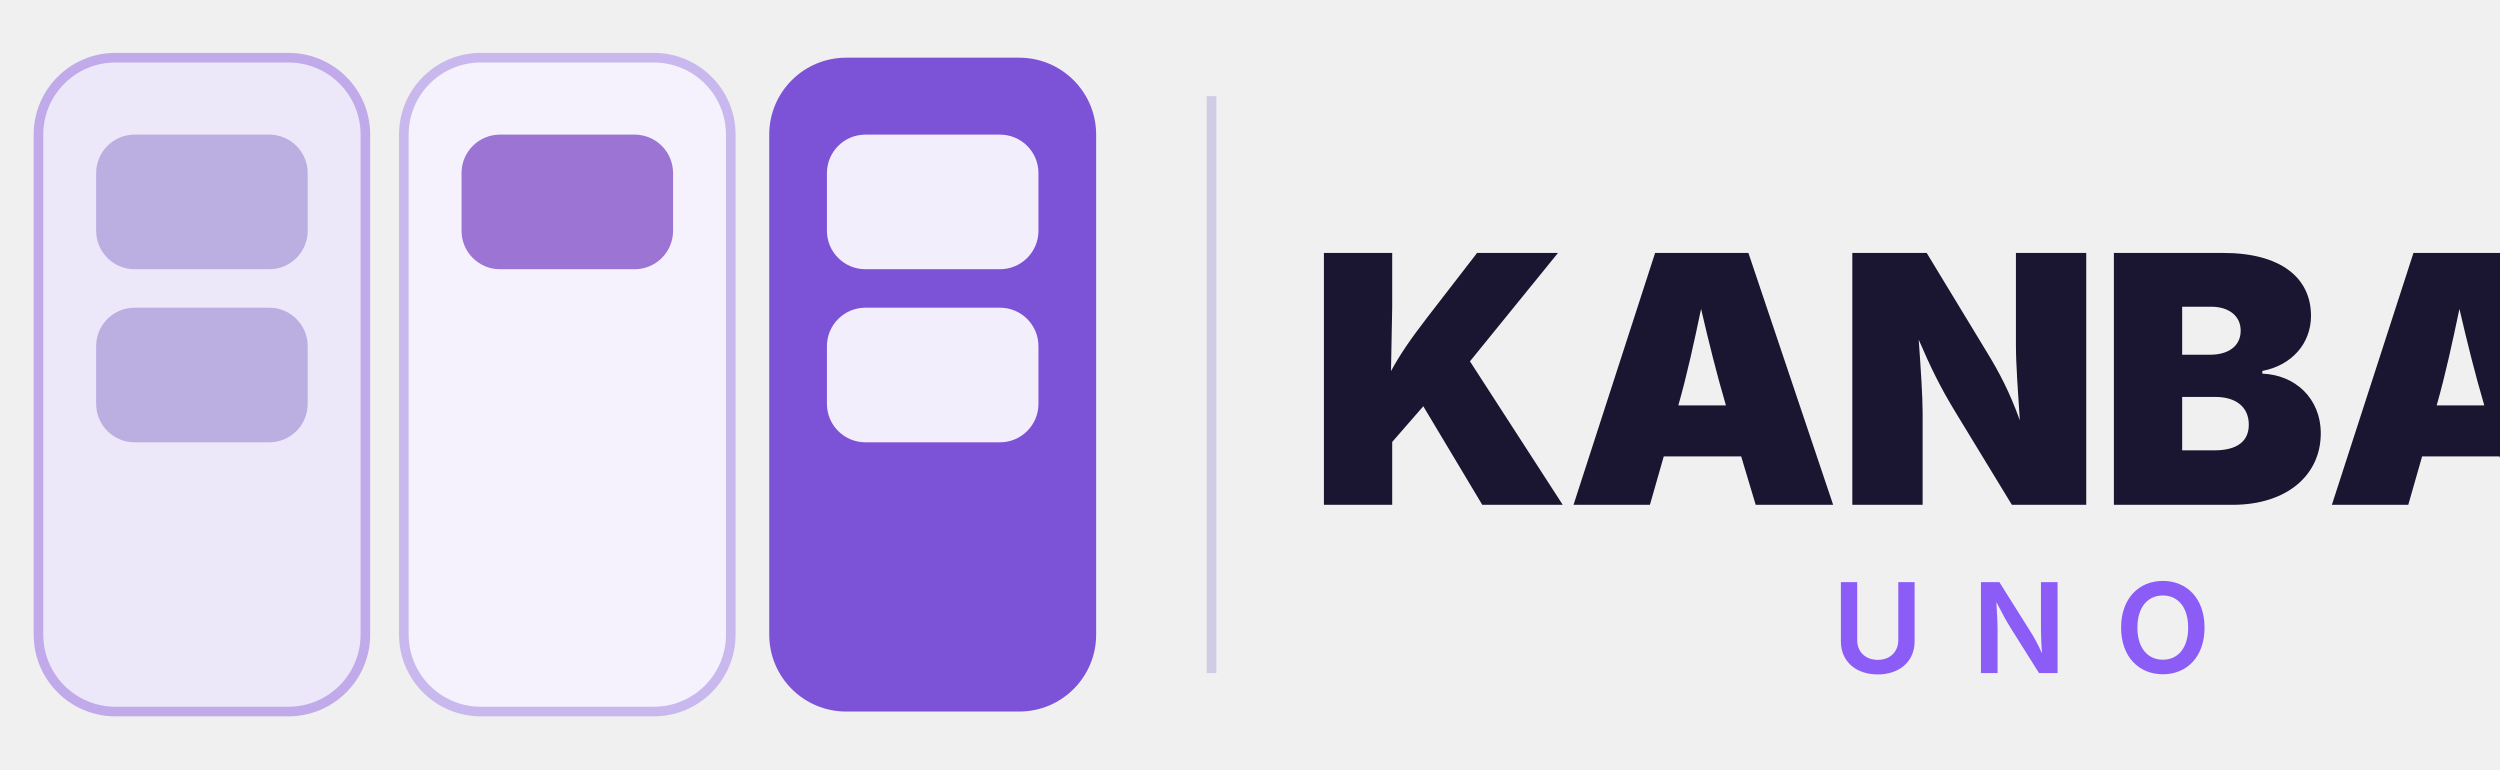
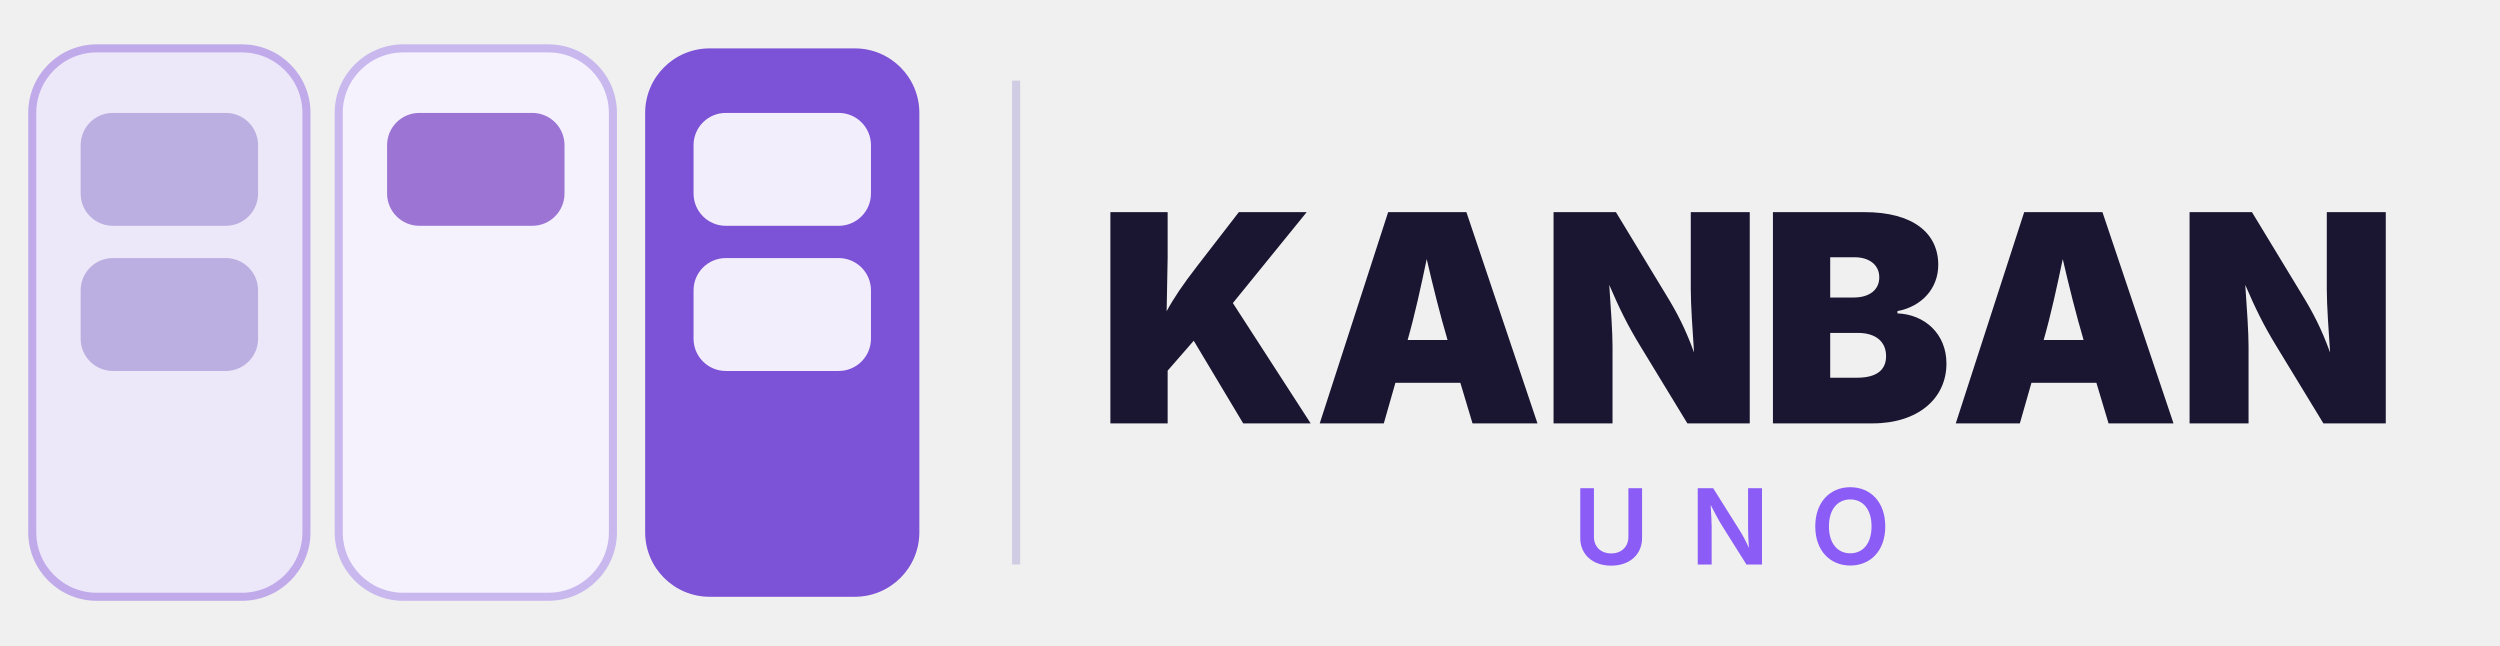
- <svg xmlns="http://www.w3.org/2000/svg" viewBox="0 0 520 160" fill="none">
+ <svg xmlns="http://www.w3.org/2000/svg" viewBox="0 0 620 160" fill="none">
  <rect x="8" y="12" width="68" height="136" rx="16" fill="#ede8f9" stroke="#c0aaea" stroke-width="2" />
  <rect x="20" y="28" width="44" height="28" rx="8" fill="#bbaee0" />
  <rect x="20" y="64" width="44" height="28" rx="8" fill="#bbaee0" />
  <rect x="84" y="12" width="68" height="136" rx="16" fill="#f5f2fd" stroke="#c8b8ee" stroke-width="2" />
  <rect x="96" y="28" width="44" height="28" rx="8" fill="#9b74d4" />
  <rect x="160" y="12" width="68" height="136" rx="16" fill="#7c52d6" />
  <rect x="172" y="28" width="44" height="28" rx="8" fill="white" opacity="0.9" />
  <rect x="172" y="64" width="44" height="28" rx="8" fill="white" opacity="0.9" />
  <line x1="252" y1="20" x2="252" y2="140" stroke="#d0cce4" stroke-width="2" />
-   <text x="272" y="105" font-family="'Inter', 'Arial Black', Arial, sans-serif" font-weight="900" font-size="72" letter-spacing="-1" fill="#1a1530">KANBAN</text>
-   <text x="381" y="140" font-family="'Inter', Arial, sans-serif" font-weight="600" font-size="26" letter-spacing="10" fill="#8b5cf6">UNO</text>
+   <text x="272" y="105" font-family="'Inter','Arial Black',Arial,sans-serif" font-weight="900" font-size="72" letter-spacing="-1" fill="#1a1530">KANBAN</text>
+   <text x="390" y="140" font-family="'Inter',Arial,sans-serif" font-weight="600" font-size="26" letter-spacing="10" fill="#8b5cf6">UNO</text>
</svg>
